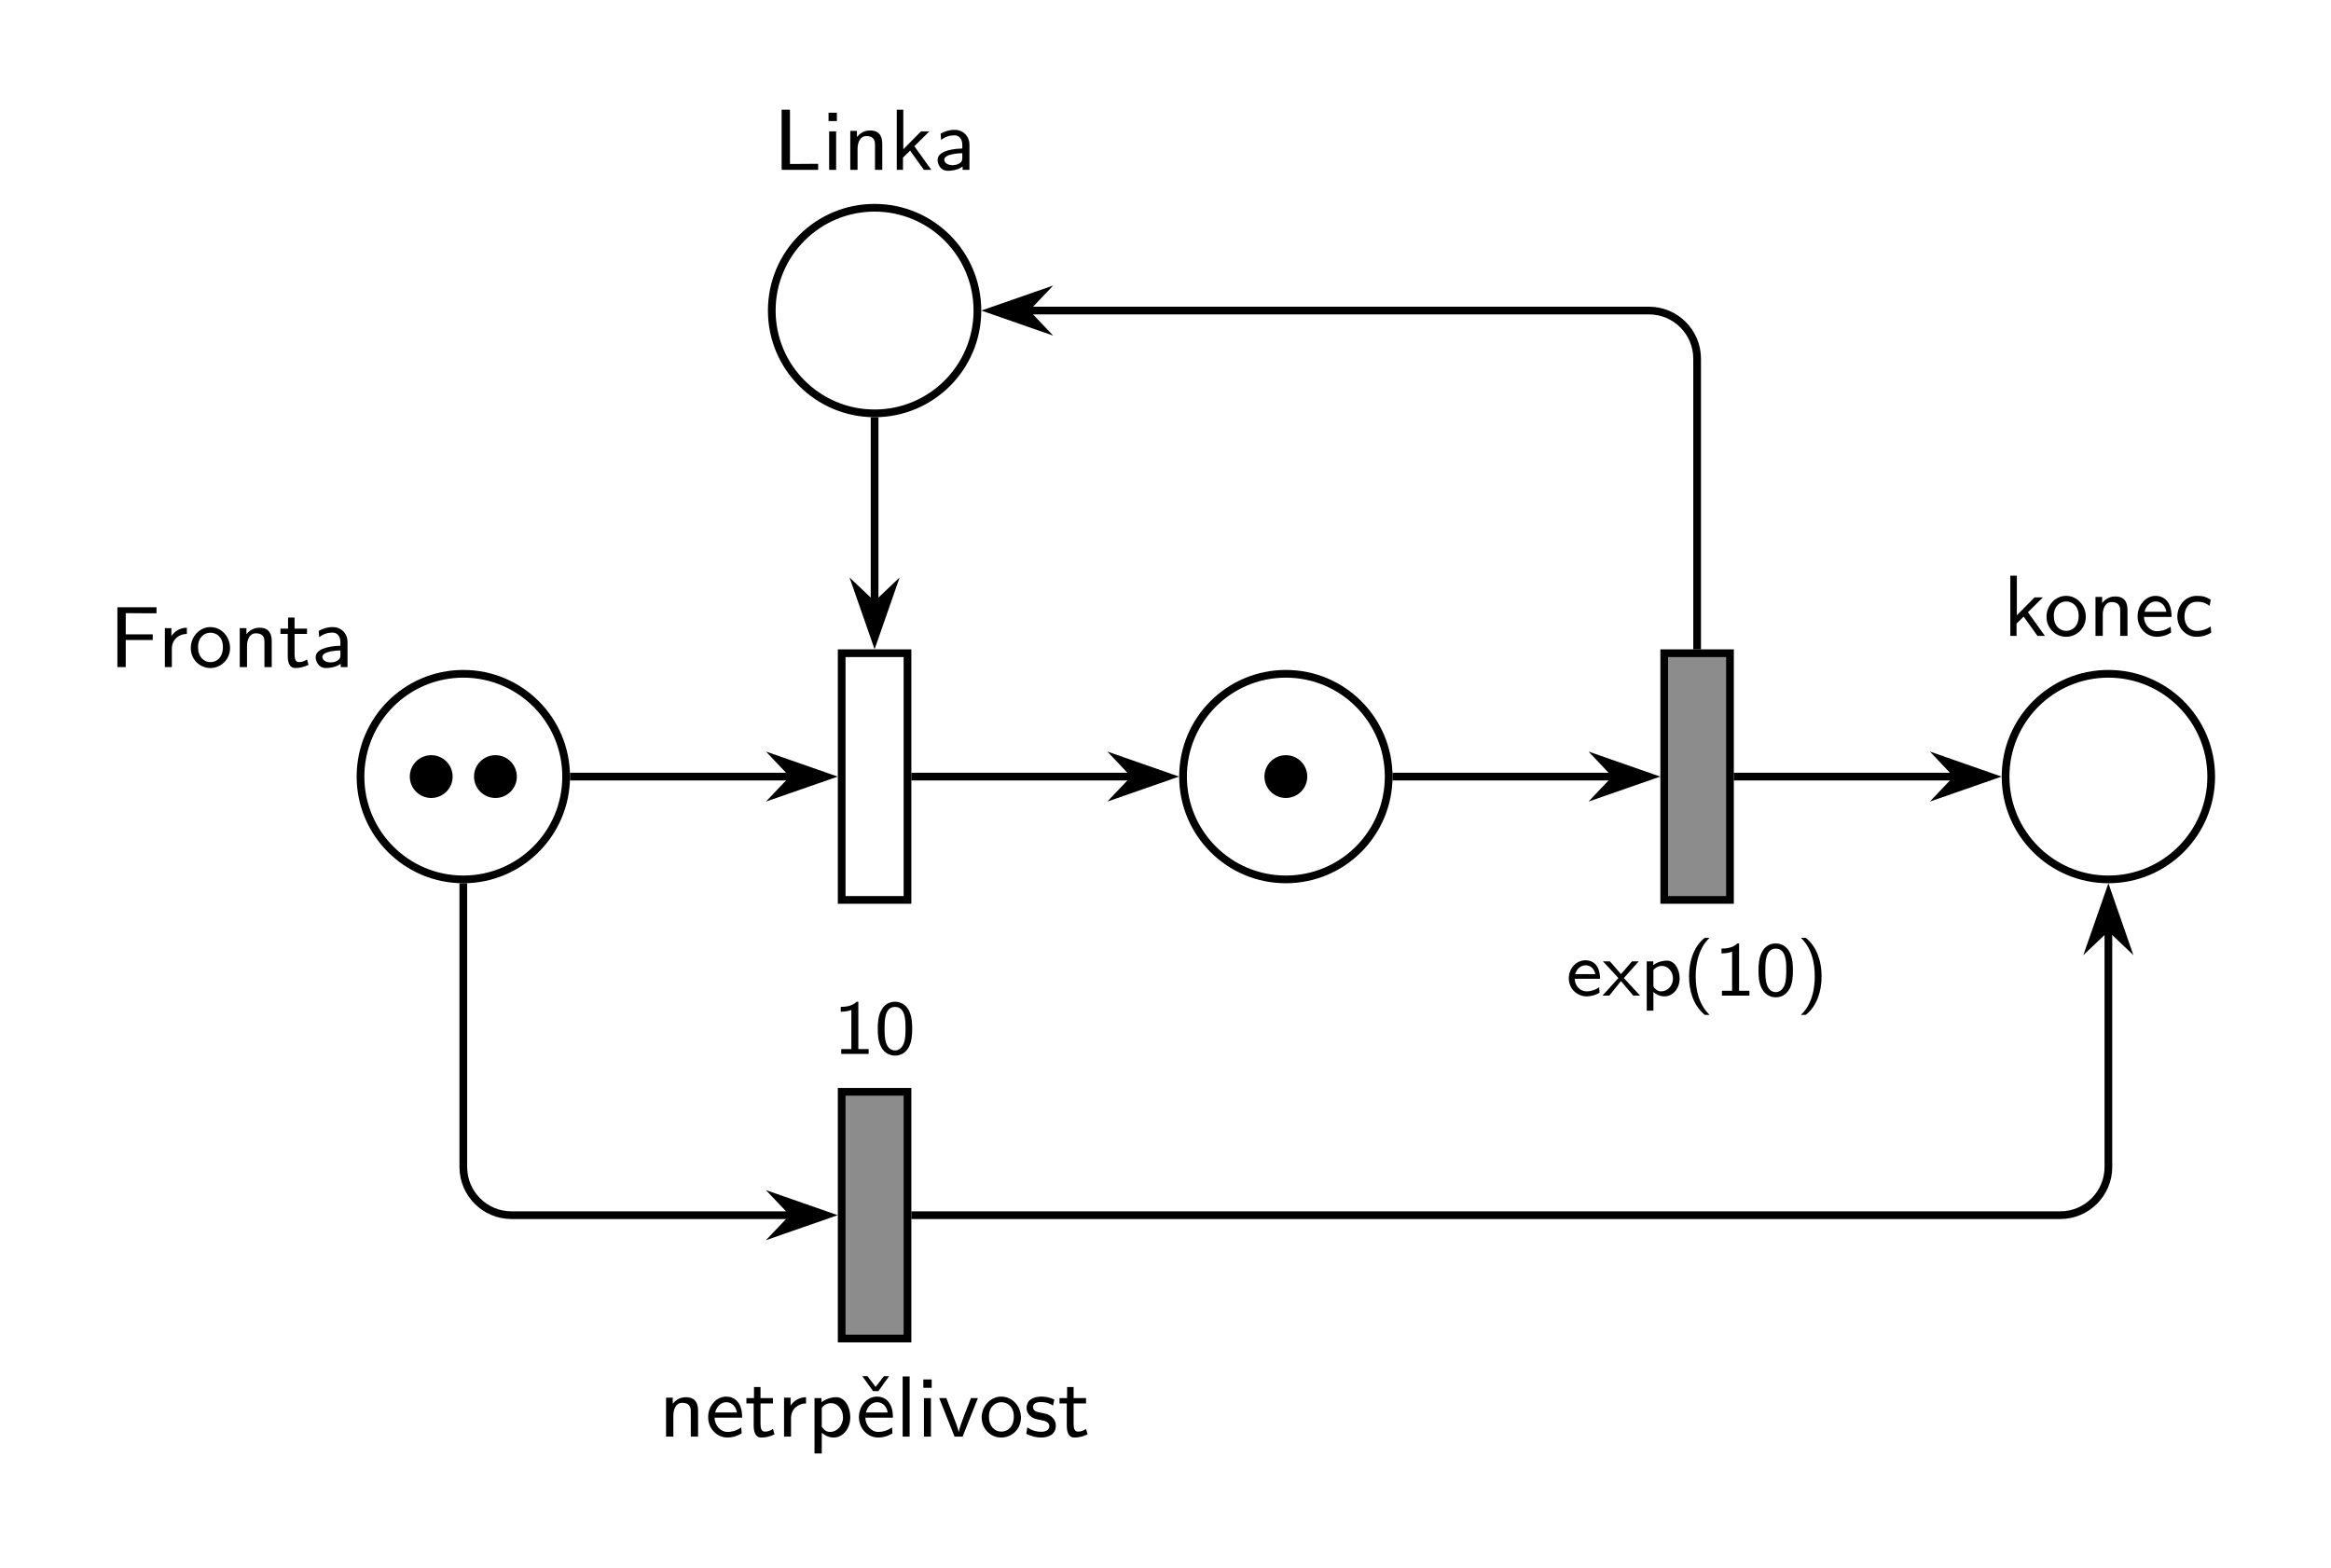
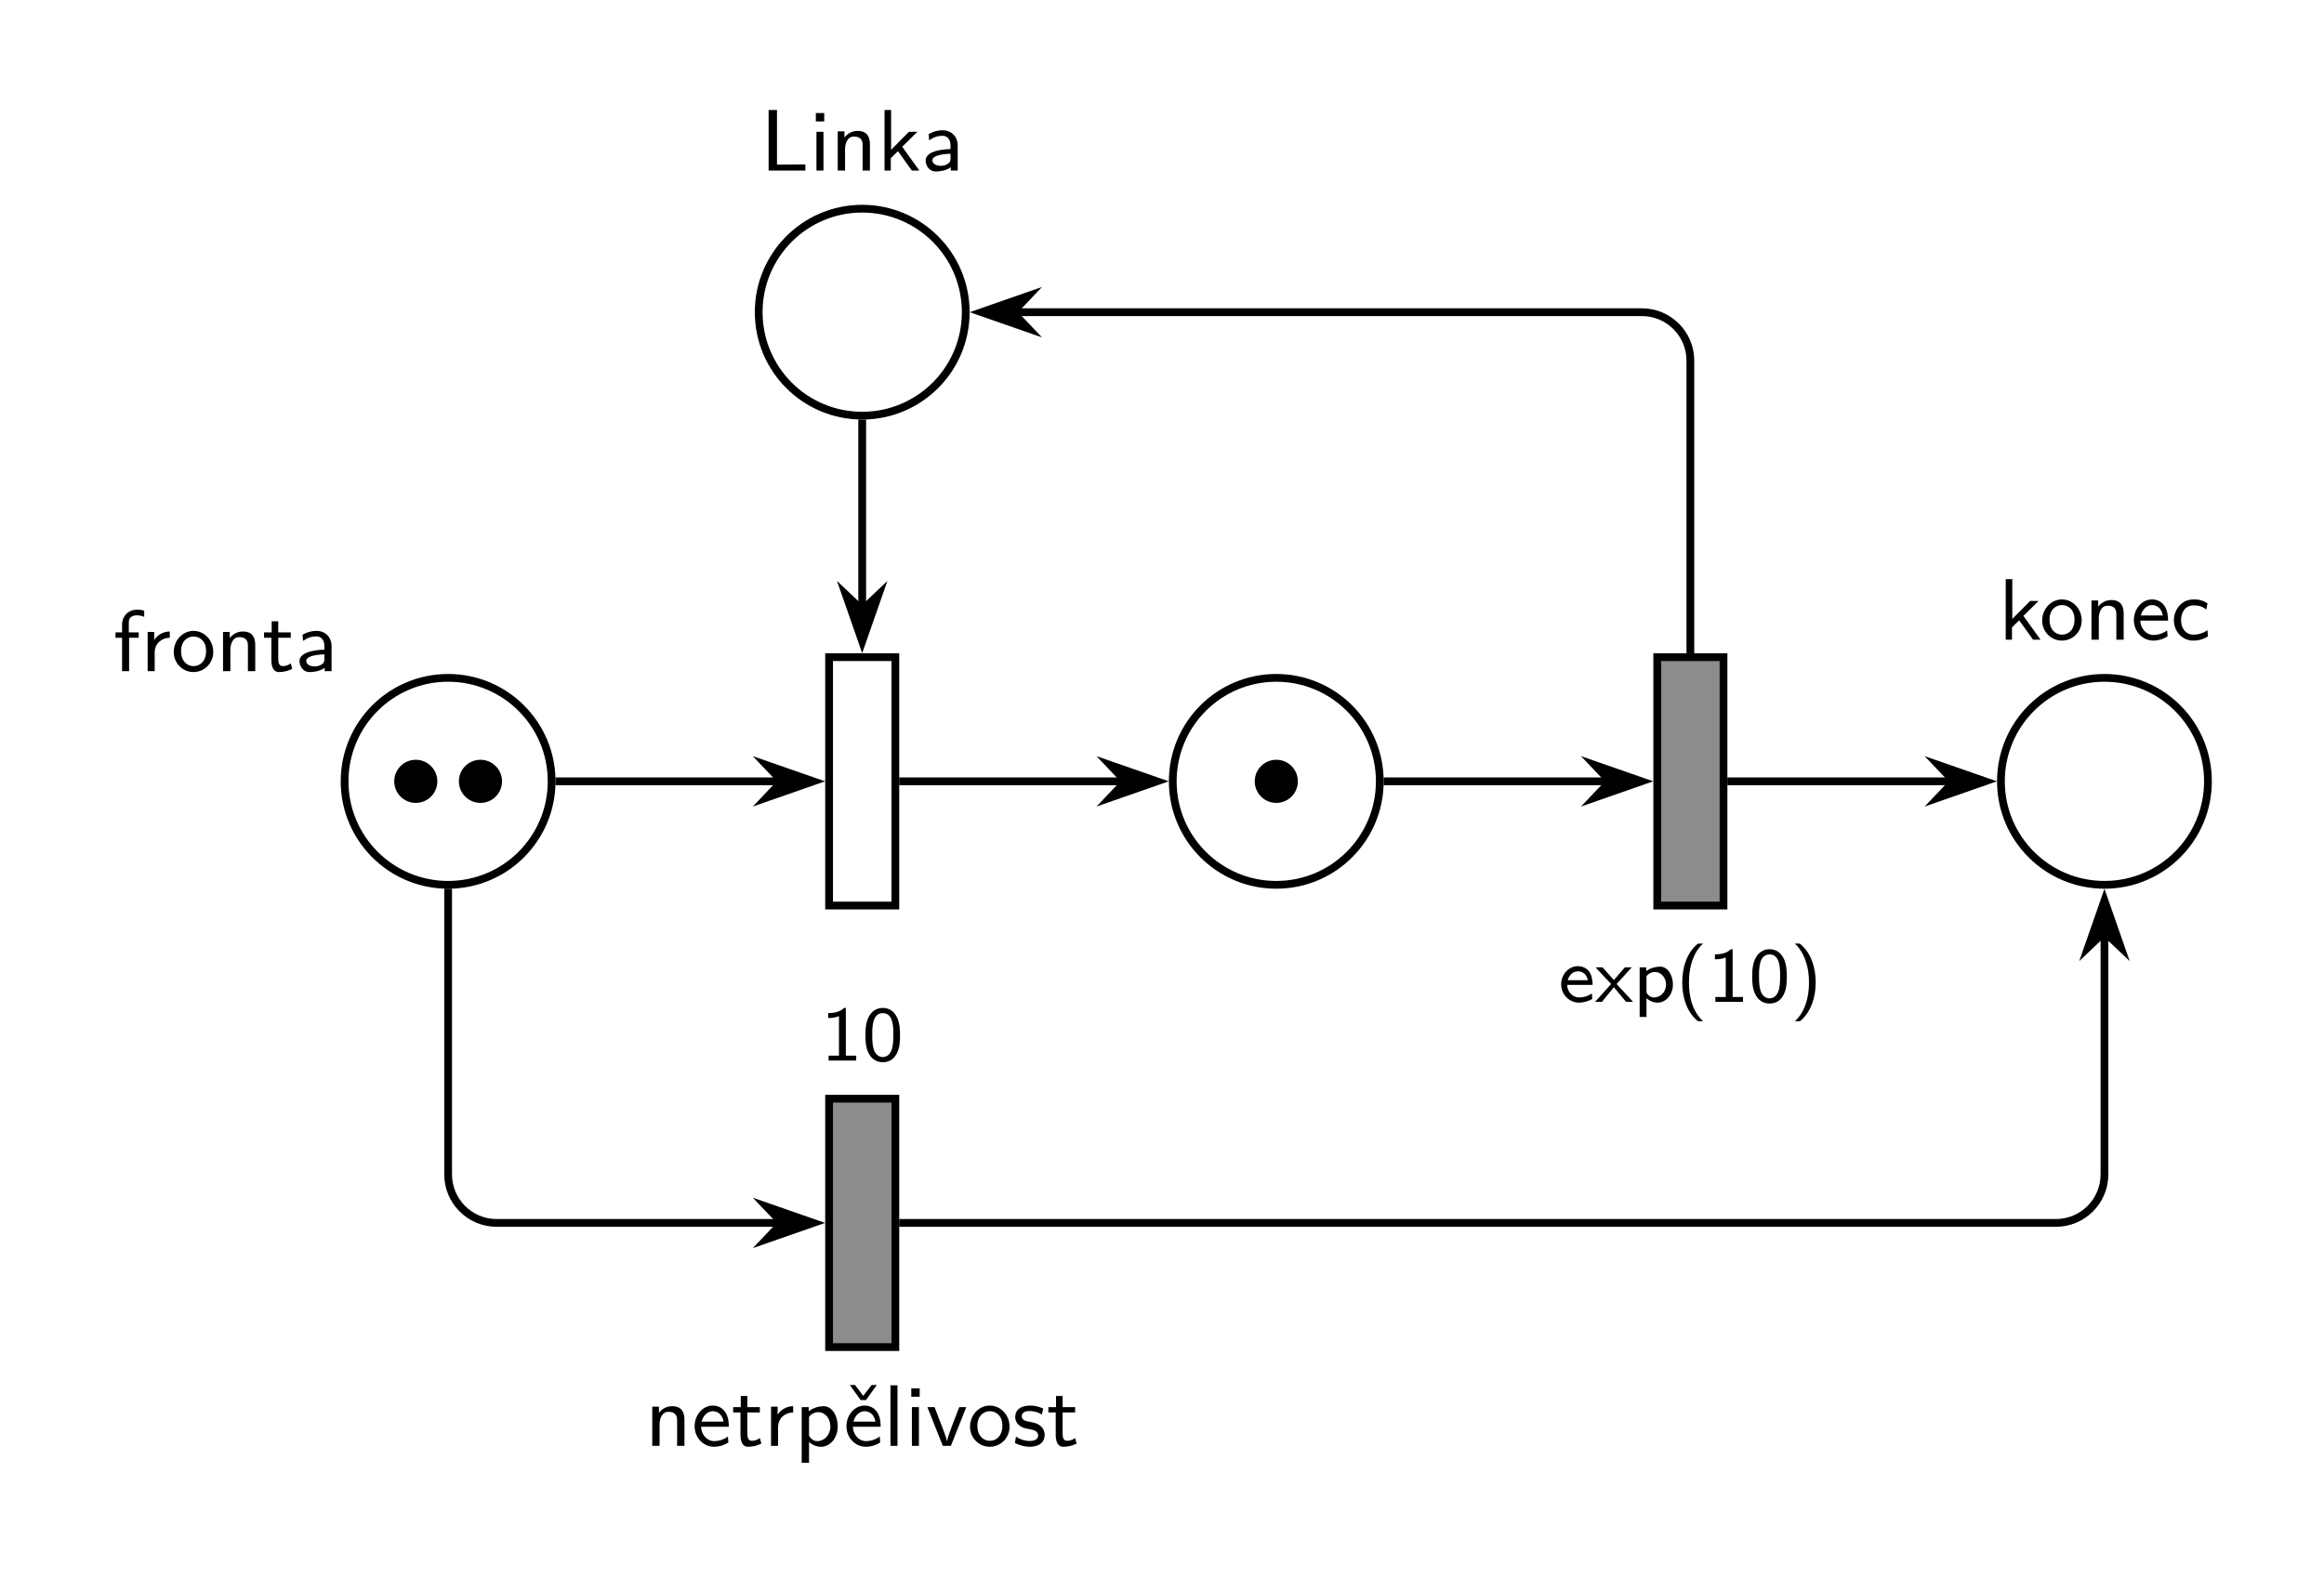
- <svg xmlns="http://www.w3.org/2000/svg" xmlns:xlink="http://www.w3.org/1999/xlink" width="240.175pt" height="161.544pt" viewBox="0 0 240.175 161.544">
+ <svg xmlns="http://www.w3.org/2000/svg" xmlns:xlink="http://www.w3.org/1999/xlink" width="237.968pt" height="161.544pt" viewBox="0 0 237.968 161.544">
  <defs>
    <g>
      <g id="glyph-0-0">
-         <path d="M 4.875 -5.547 L 4.875 -6.172 L 0.844 -6.172 L 0.844 0 L 1.703 0 L 1.703 -2.797 L 4.484 -2.797 L 4.484 -3.375 L 1.703 -3.375 L 1.703 -5.562 L 2.016 -5.562 L 4.125 -5.547 Z M 4.875 -5.547 " />
+         <path d="M 3.188 -5.562 L 3.188 -6.203 C 3.078 -6.234 2.781 -6.297 2.453 -6.297 C 1.578 -6.297 0.922 -5.656 0.922 -4.75 L 0.922 -3.969 L 0.25 -3.969 L 0.25 -3.422 L 0.922 -3.422 L 0.922 0 L 1.641 0 L 1.641 -3.422 L 2.625 -3.422 L 2.625 -3.969 L 1.609 -3.969 L 1.609 -5 C 1.609 -5.656 2.188 -5.719 2.438 -5.719 C 2.516 -5.719 2.812 -5.719 3.188 -5.562 Z M 3.188 -5.562 " />
      </g>
      <g id="glyph-0-1">
        <path d="M 3 -3.422 L 3 -4.062 C 2.359 -4.062 1.766 -3.734 1.406 -3.203 L 1.406 -4.016 L 0.734 -4.016 L 0.734 0 L 1.453 0 L 1.453 -1.906 C 1.453 -2.844 2.188 -3.422 3 -3.422 Z M 3 -3.422 " />
      </g>
      <g id="glyph-0-2">
        <path d="M 4.312 -1.969 C 4.312 -3.141 3.422 -4.125 2.281 -4.125 C 1.188 -4.125 0.266 -3.156 0.266 -1.969 C 0.266 -0.781 1.203 0.094 2.281 0.094 C 3.391 0.094 4.312 -0.797 4.312 -1.969 Z M 3.578 -2.062 C 3.578 -1.016 2.953 -0.516 2.297 -0.516 C 1.609 -0.516 1.016 -1.047 1.016 -2.062 C 1.016 -3.094 1.688 -3.547 2.281 -3.547 C 2.938 -3.547 3.578 -3.078 3.578 -2.062 Z M 3.578 -2.062 " />
      </g>
      <g id="glyph-0-3">
        <path d="M 4.016 0 L 4.016 -2.656 C 4.016 -3.312 3.828 -4.062 2.75 -4.062 C 2.047 -4.062 1.625 -3.656 1.406 -3.391 L 1.406 -4.016 L 0.719 -4.016 L 0.719 0 L 1.469 0 L 1.469 -2.188 C 1.469 -2.766 1.703 -3.484 2.375 -3.484 C 3.266 -3.484 3.266 -2.844 3.266 -2.594 L 3.266 0 Z M 4.016 0 " />
      </g>
      <g id="glyph-0-4">
        <path d="M 3.062 -0.234 L 2.906 -0.797 C 2.672 -0.609 2.359 -0.516 2.078 -0.516 C 1.734 -0.516 1.625 -0.828 1.625 -1.281 L 1.625 -3.422 L 2.906 -3.422 L 2.906 -3.969 L 1.625 -3.969 L 1.625 -5.109 L 0.953 -5.109 L 0.953 -3.969 L 0.172 -3.969 L 0.172 -3.422 L 0.922 -3.422 L 0.922 -1.125 C 0.922 -0.594 1.047 0.094 1.703 0.094 C 2.094 0.094 2.562 0.016 3.062 -0.234 Z M 3.062 -0.234 " />
      </g>
      <g id="glyph-0-5">
        <path d="M 3.766 0 L 3.766 -2.578 C 3.766 -3.469 3.125 -4.125 2.234 -4.125 C 1.656 -4.125 1.219 -3.969 0.797 -3.734 L 0.844 -3.094 C 1.297 -3.422 1.734 -3.562 2.219 -3.562 C 2.719 -3.562 3.031 -3.156 3.031 -2.578 L 3.031 -2.203 C 1.5 -2.156 0.484 -1.766 0.484 -1.031 C 0.484 -0.609 0.766 0.094 1.531 0.094 C 1.719 0.094 2.5 0.078 3.062 -0.344 L 3.062 0 Z M 3.031 -1.25 C 3.031 -1.062 3.031 -0.844 2.703 -0.656 C 2.484 -0.516 2.188 -0.484 2.016 -0.484 C 1.562 -0.484 1.172 -0.703 1.172 -1.047 C 1.172 -1.688 2.906 -1.719 3.031 -1.719 Z M 3.031 -1.25 " />
      </g>
      <g id="glyph-0-6">
        <path d="M 4.609 0 L 4.609 -0.625 L 4.219 -0.625 L 2.047 -0.609 L 1.703 -0.609 L 1.703 -6.203 L 0.844 -6.203 L 0.844 0 Z M 4.609 0 " />
      </g>
      <g id="glyph-0-7">
        <path d="M 1.453 0 L 1.453 -3.969 L 0.734 -3.969 L 0.734 0 Z M 1.531 -5.031 L 1.531 -5.891 L 0.672 -5.891 L 0.672 -5.031 Z M 1.531 -5.031 " />
      </g>
      <g id="glyph-0-8">
        <path d="M 4.328 0 L 2.578 -2.438 L 4.125 -3.969 L 3.266 -3.969 L 1.438 -2.125 L 1.438 -6.203 L 0.766 -6.203 L 0.766 0 L 1.406 0 L 1.406 -1.266 L 2.141 -1.984 L 3.562 0 Z M 4.328 0 " />
      </g>
      <g id="glyph-0-9">
        <path d="M 3.812 -1.953 C 3.812 -2.234 3.812 -2.906 3.453 -3.453 C 3.078 -4.016 2.516 -4.125 2.172 -4.125 C 1.141 -4.125 0.312 -3.156 0.312 -2.016 C 0.312 -0.844 1.188 0.094 2.312 0.094 C 2.734 0.094 3.25 -0.016 3.766 -0.344 L 3.719 -0.953 C 3.156 -0.547 2.625 -0.484 2.312 -0.484 C 1.578 -0.484 1 -1.141 0.969 -1.953 Z M 3.281 -2.484 L 1.031 -2.484 C 1.172 -3.062 1.609 -3.547 2.172 -3.547 C 2.5 -3.547 3.109 -3.391 3.281 -2.484 Z M 3.281 -2.484 " />
      </g>
      <g id="glyph-0-10">
        <path d="M 3.812 -0.328 L 3.766 -0.969 C 3.328 -0.672 2.859 -0.516 2.328 -0.516 C 1.562 -0.516 1.062 -1.141 1.062 -2 C 1.062 -2.688 1.406 -3.516 2.359 -3.516 C 2.922 -3.516 3.203 -3.406 3.656 -3.094 L 3.766 -3.734 C 3.266 -4.016 3 -4.125 2.344 -4.125 C 1.078 -4.125 0.328 -3.047 0.328 -1.984 C 0.328 -0.875 1.156 0.094 2.312 0.094 C 2.938 0.094 3.422 -0.094 3.812 -0.328 Z M 3.812 -0.328 " />
      </g>
      <g id="glyph-0-11">
        <path d="M 4.422 -2 C 4.422 -3.062 3.859 -4.062 2.984 -4.062 C 2.734 -4.062 2.078 -4.016 1.453 -3.547 L 1.453 -3.969 L 0.734 -3.969 L 0.734 1.734 L 1.484 1.734 L 1.484 -0.406 C 1.812 -0.094 2.266 0.094 2.719 0.094 C 3.625 0.094 4.422 -0.781 4.422 -2 Z M 3.672 -1.984 C 3.672 -1.125 3.047 -0.484 2.344 -0.484 C 2.062 -0.484 1.75 -0.594 1.484 -1.031 L 1.484 -2.969 C 1.594 -3.125 1.938 -3.453 2.438 -3.453 C 3.109 -3.453 3.672 -2.828 3.672 -1.984 Z M 3.672 -1.984 " />
      </g>
      <g id="glyph-0-12">
        <path d="M 3.812 -1.953 C 3.812 -2.234 3.812 -2.906 3.453 -3.453 C 3.078 -4.016 2.516 -4.125 2.172 -4.125 C 1.141 -4.125 0.312 -3.156 0.312 -2.016 C 0.312 -0.844 1.188 0.094 2.312 0.094 C 2.734 0.094 3.25 -0.016 3.766 -0.344 L 3.719 -0.953 C 3.156 -0.547 2.625 -0.484 2.312 -0.484 C 1.578 -0.484 1 -1.141 0.969 -1.953 Z M 3.281 -2.484 L 1.031 -2.484 C 1.172 -3.062 1.609 -3.547 2.172 -3.547 C 2.5 -3.547 3.109 -3.391 3.281 -2.484 Z M 3.422 -6.234 L 2.891 -6.234 L 2.031 -5.125 L 1.188 -6.234 L 0.656 -6.234 L 1.766 -4.688 L 2.312 -4.688 Z M 3.422 -6.234 " />
      </g>
      <g id="glyph-0-13">
        <path d="M 1.453 0 L 1.453 -6.203 L 0.734 -6.203 L 0.734 0 Z M 1.453 0 " />
      </g>
      <g id="glyph-0-14">
        <path d="M 4.109 -3.969 L 3.391 -3.969 C 3.016 -2.984 3 -2.969 2.688 -2.156 C 2.516 -1.688 2.188 -0.828 2.141 -0.484 L 2.125 -0.484 C 2.094 -0.641 2.078 -0.812 1.578 -2.094 L 0.859 -3.969 L 0.125 -3.969 L 1.703 0 L 2.531 0 Z M 4.109 -3.969 " />
      </g>
      <g id="glyph-0-15">
        <path d="M 3.312 -1.156 C 3.312 -1.469 3.188 -1.781 2.875 -2.047 C 2.562 -2.312 2.297 -2.359 1.75 -2.469 C 1.422 -2.531 0.969 -2.609 0.969 -3.031 C 0.969 -3.562 1.609 -3.562 1.75 -3.562 C 2.391 -3.562 2.781 -3.359 3.031 -3.203 L 3.156 -3.828 C 2.594 -4.078 2.188 -4.125 1.828 -4.125 C 1.625 -4.125 0.297 -4.125 0.297 -2.938 C 0.297 -2.516 0.562 -2.25 0.656 -2.141 C 1 -1.844 1.234 -1.812 1.844 -1.688 C 2.125 -1.641 2.641 -1.531 2.641 -1.078 C 2.641 -0.5 1.906 -0.5 1.797 -0.5 C 1.266 -0.5 0.766 -0.672 0.375 -0.953 L 0.266 -0.297 C 0.797 -0.016 1.344 0.094 1.797 0.094 C 2.375 0.094 3.312 -0.094 3.312 -1.156 Z M 3.312 -1.156 " />
      </g>
      <g id="glyph-1-0">
-         <path d="M 3.5 -1.734 C 3.5 -2.109 3.453 -2.641 3.141 -3.094 C 2.859 -3.5 2.375 -3.641 2 -3.641 C 1.031 -3.641 0.281 -2.797 0.281 -1.781 C 0.281 -0.766 1.078 0.078 2.125 0.078 C 2.578 0.078 3.062 -0.062 3.453 -0.297 L 3.406 -0.859 C 2.969 -0.547 2.469 -0.438 2.125 -0.438 C 1.438 -0.438 0.906 -1.016 0.891 -1.734 Z M 3.016 -2.219 L 0.938 -2.219 C 1.125 -2.844 1.594 -3.125 2 -3.125 C 2.344 -3.125 2.859 -2.953 3.016 -2.219 Z M 3.016 -2.219 " />
+         <path d="M 3.5 -1.734 C 3.5 -2.109 3.453 -2.641 3.156 -3.094 C 2.859 -3.5 2.391 -3.656 2 -3.656 C 1.031 -3.656 0.281 -2.797 0.281 -1.797 C 0.281 -0.766 1.078 0.078 2.125 0.078 C 2.578 0.078 3.062 -0.062 3.469 -0.297 L 3.422 -0.859 C 2.969 -0.547 2.469 -0.453 2.125 -0.453 C 1.438 -0.453 0.922 -1.016 0.891 -1.734 Z M 3.016 -2.219 L 0.953 -2.219 C 1.125 -2.859 1.594 -3.125 2 -3.125 C 2.344 -3.125 2.859 -2.953 3.016 -2.219 Z M 3.016 -2.219 " />
      </g>
      <g id="glyph-1-1">
-         <path d="M 3.875 0 L 2.203 -1.812 L 3.734 -3.531 L 3.047 -3.531 L 1.906 -2.219 L 0.766 -3.531 L 0.047 -3.531 L 1.641 -1.812 L 0 0 L 0.703 0 L 1.906 -1.5 L 3.172 0 Z M 3.875 0 " />
+         <path d="M 3.891 0 L 2.203 -1.828 L 3.75 -3.531 L 3.047 -3.531 L 1.922 -2.234 L 0.766 -3.531 L 0.047 -3.531 L 1.641 -1.828 L 0 0 L 0.703 0 L 1.922 -1.5 L 3.172 0 Z M 3.891 0 " />
      </g>
      <g id="glyph-1-2">
-         <path d="M 4.062 -1.766 C 4.062 -2.719 3.547 -3.609 2.75 -3.609 C 2.391 -3.609 1.797 -3.5 1.344 -3.141 L 1.344 -3.531 L 0.672 -3.531 L 0.672 1.547 L 1.359 1.547 L 1.359 -0.375 C 1.781 0.016 2.234 0.078 2.516 0.078 C 3.344 0.078 4.062 -0.719 4.062 -1.766 Z M 3.375 -1.766 C 3.375 -0.984 2.781 -0.438 2.156 -0.438 C 2.047 -0.438 1.844 -0.453 1.641 -0.625 C 1.391 -0.812 1.359 -0.922 1.359 -1.078 L 1.359 -2.641 C 1.547 -2.859 1.859 -3.062 2.234 -3.062 C 2.875 -3.062 3.375 -2.469 3.375 -1.766 Z M 3.375 -1.766 " />
+         <path d="M 4.078 -1.781 C 4.078 -2.734 3.547 -3.609 2.766 -3.609 C 2.406 -3.609 1.812 -3.5 1.344 -3.156 L 1.344 -3.531 L 0.672 -3.531 L 0.672 1.547 L 1.375 1.547 L 1.375 -0.375 C 1.797 0.016 2.25 0.078 2.516 0.078 C 3.359 0.078 4.078 -0.719 4.078 -1.781 Z M 3.375 -1.781 C 3.375 -0.984 2.781 -0.453 2.156 -0.453 C 2.047 -0.453 1.844 -0.469 1.641 -0.625 C 1.406 -0.812 1.375 -0.938 1.375 -1.078 L 1.375 -2.641 C 1.547 -2.859 1.859 -3.062 2.25 -3.062 C 2.875 -3.062 3.375 -2.469 3.375 -1.781 Z M 3.375 -1.781 " />
      </g>
      <g id="glyph-1-3">
-         <path d="M 2.797 1.984 C 2.781 1.969 2.016 1.312 1.641 0.078 C 1.453 -0.547 1.359 -1.203 1.359 -1.984 C 1.359 -4.734 2.641 -5.812 2.797 -5.953 L 2.422 -5.953 C 2.281 -5.953 2.266 -5.953 2.172 -5.859 C 1.172 -5 0.672 -3.578 0.672 -1.984 C 0.672 -0.484 1.125 0.953 2.172 1.875 C 2.266 1.984 2.281 1.984 2.422 1.984 Z M 2.797 1.984 " />
+         <path d="M 2.812 1.984 C 2.781 1.969 2.016 1.312 1.641 0.078 C 1.453 -0.547 1.359 -1.203 1.359 -1.984 C 1.359 -4.734 2.641 -5.828 2.812 -5.969 L 2.422 -5.969 C 2.297 -5.969 2.281 -5.969 2.172 -5.875 C 1.172 -5 0.672 -3.594 0.672 -1.984 C 0.672 -0.484 1.125 0.969 2.172 1.891 C 2.281 1.984 2.297 1.984 2.422 1.984 Z M 2.812 1.984 " />
      </g>
      <g id="glyph-1-4">
-         <path d="M 3.609 0 L 3.609 -0.5 L 2.547 -0.5 L 2.547 -5.375 L 2.375 -5.375 C 1.859 -4.891 1.203 -4.859 0.734 -4.844 L 0.734 -4.344 C 1.047 -4.359 1.438 -4.375 1.828 -4.531 L 1.828 -0.5 L 0.781 -0.5 L 0.781 0 Z M 3.609 0 " />
+         <path d="M 3.609 0 L 3.609 -0.5 L 2.547 -0.5 L 2.547 -5.391 L 2.375 -5.391 C 1.859 -4.906 1.203 -4.875 0.734 -4.859 L 0.734 -4.359 C 1.047 -4.359 1.438 -4.375 1.844 -4.547 L 1.844 -0.5 L 0.781 -0.5 L 0.781 0 Z M 3.609 0 " />
      </g>
      <g id="glyph-1-5">
-         <path d="M 3.875 -2.578 C 3.875 -2.953 3.875 -3.891 3.5 -4.547 C 3.094 -5.25 2.484 -5.375 2.109 -5.375 C 1.75 -5.375 1.125 -5.266 0.734 -4.578 C 0.344 -3.938 0.328 -3.078 0.328 -2.578 C 0.328 -2 0.359 -1.266 0.703 -0.672 C 1.047 -0.031 1.641 0.172 2.109 0.172 C 2.891 0.172 3.328 -0.297 3.578 -0.797 C 3.844 -1.359 3.875 -2.094 3.875 -2.578 Z M 3.188 -2.688 C 3.188 -2.156 3.188 -1.562 3 -1.062 C 2.766 -0.484 2.359 -0.359 2.109 -0.359 C 1.766 -0.359 1.391 -0.547 1.188 -1.125 C 1.031 -1.609 1.031 -2.109 1.031 -2.688 C 1.031 -3.406 1.031 -4.844 2.109 -4.844 C 3.188 -4.844 3.188 -3.406 3.188 -2.688 Z M 3.188 -2.688 " />
+         <path d="M 3.875 -2.578 C 3.875 -2.969 3.875 -3.891 3.5 -4.547 C 3.109 -5.266 2.484 -5.391 2.109 -5.391 C 1.75 -5.391 1.125 -5.266 0.734 -4.594 C 0.344 -3.953 0.328 -3.078 0.328 -2.578 C 0.328 -2 0.359 -1.266 0.703 -0.672 C 1.047 -0.031 1.641 0.172 2.109 0.172 C 2.906 0.172 3.344 -0.297 3.578 -0.797 C 3.859 -1.359 3.875 -2.094 3.875 -2.578 Z M 3.188 -2.688 C 3.188 -2.156 3.188 -1.562 3 -1.062 C 2.781 -0.484 2.375 -0.359 2.109 -0.359 C 1.781 -0.359 1.391 -0.547 1.188 -1.125 C 1.031 -1.609 1.031 -2.109 1.031 -2.688 C 1.031 -3.422 1.031 -4.859 2.109 -4.859 C 3.188 -4.859 3.188 -3.422 3.188 -2.688 Z M 3.188 -2.688 " />
      </g>
      <g id="glyph-1-6">
-         <path d="M 2.609 -1.984 C 2.609 -3.484 2.156 -4.922 1.109 -5.844 C 1 -5.953 0.984 -5.953 0.844 -5.953 L 0.469 -5.953 C 0.484 -5.938 1.266 -5.281 1.625 -4.047 C 1.812 -3.422 1.906 -2.766 1.906 -1.984 C 1.906 0.766 0.625 1.844 0.469 1.984 L 0.844 1.984 C 0.984 1.984 1 1.984 1.094 1.891 C 2.094 1.031 2.609 -0.391 2.609 -1.984 Z M 2.609 -1.984 " />
+         <path d="M 2.609 -1.984 C 2.609 -3.484 2.156 -4.938 1.109 -5.859 C 1 -5.969 0.984 -5.969 0.844 -5.969 L 0.469 -5.969 C 0.5 -5.953 1.266 -5.281 1.625 -4.047 C 1.828 -3.422 1.922 -2.781 1.922 -1.984 C 1.922 0.766 0.625 1.859 0.469 1.984 L 0.844 1.984 C 0.984 1.984 1 1.984 1.094 1.906 C 2.094 1.031 2.609 -0.391 2.609 -1.984 Z M 2.609 -1.984 " />
      </g>
    </g>
    <clipPath id="clip-0">
-       <path clip-rule="nonzero" d="M 0 0.051 L 239.352 0.051 L 239.352 161.039 L 0 161.039 Z M 0 0.051 " />
+       <path clip-rule="nonzero" d="M 0.32 0 L 237.617 0 L 237.617 161.09 L 0.32 161.09 Z M 0.32 0 " />
    </clipPath>
    <clipPath id="clip-1">
-       <path clip-rule="nonzero" d="M 195 58 L 239.352 58 L 239.352 102 L 195 102 Z M 195 58 " />
+       <path clip-rule="nonzero" d="M 193 58 L 237.617 58 L 237.617 102 L 193 102 Z M 193 58 " />
    </clipPath>
  </defs>
  <g clip-path="url(#clip-0)">
-     <path fill-rule="nonzero" fill="rgb(100%, 100%, 100%)" fill-opacity="1" d="M 0 161.043 L 0 0.051 L 239.355 0.051 L 239.355 161.043 Z M 0 161.043 " />
+     <path fill-rule="nonzero" fill="rgb(100%, 100%, 100%)" fill-opacity="1" d="M 0.316 161.09 L 0.316 0 L 237.621 0 L 237.621 161.09 Z M 0.316 161.09 " />
  </g>
-   <path fill="none" stroke-width="0.797" stroke-linecap="butt" stroke-linejoin="miter" stroke="rgb(0%, 0%, 0%)" stroke-opacity="1" stroke-miterlimit="10" d="M 10.63 -0.002 C 10.63 5.87 5.872 10.628 0 10.628 C -5.871 10.628 -10.63 5.87 -10.63 -0.002 C -10.63 -5.869 -5.871 -10.632 0 -10.632 C 5.872 -10.632 10.63 -5.869 10.63 -0.002 Z M 10.63 -0.002 " transform="matrix(0.996577, 0, 0, -0.996577, 47.73802, 80.02955)" />
-   <path fill-rule="nonzero" fill="rgb(0%, 0%, 0%)" fill-opacity="1" d="M 46.637 80.031 C 46.637 78.812 45.648 77.824 44.43 77.824 C 43.211 77.824 42.223 78.812 42.223 80.031 C 42.223 81.25 43.211 82.234 44.43 82.234 C 45.648 82.234 46.637 81.25 46.637 80.031 Z M 46.637 80.031 " />
-   <path fill-rule="nonzero" fill="rgb(0%, 0%, 0%)" fill-opacity="1" d="M 53.254 80.031 C 53.254 78.812 52.266 77.824 51.047 77.824 C 49.828 77.824 48.84 78.812 48.84 80.031 C 48.84 81.25 49.828 82.234 51.047 82.234 C 52.266 82.234 53.254 81.25 53.254 80.031 Z M 53.254 80.031 " />
+   <path fill="none" stroke-width="0.797" stroke-linecap="butt" stroke-linejoin="miter" stroke="rgb(0%, 0%, 0%)" stroke-opacity="1" stroke-miterlimit="10" d="M 10.629 0.002 C 10.629 5.87 5.869 10.629 0.001 10.629 C -5.871 10.629 -10.63 5.87 -10.63 0.002 C -10.63 -5.87 -5.871 -10.63 0.001 -10.63 C 5.869 -10.63 10.629 -5.87 10.629 0.002 Z M 10.629 0.002 " transform="matrix(0.997185, 0, 0, -0.997185, 45.88534, 80.0291)" />
+   <path fill-rule="nonzero" fill="rgb(0%, 0%, 0%)" fill-opacity="1" d="M 44.781 80.027 C 44.781 78.809 43.793 77.82 42.574 77.82 C 41.355 77.82 40.367 78.809 40.367 80.027 C 40.367 81.25 41.355 82.238 42.574 82.238 C 43.793 82.238 44.781 81.25 44.781 80.027 Z M 44.781 80.027 " />
+   <path fill-rule="nonzero" fill="rgb(0%, 0%, 0%)" fill-opacity="1" d="M 51.406 80.027 C 51.406 78.809 50.418 77.82 49.195 77.82 C 47.977 77.82 46.988 78.809 46.988 80.027 C 46.988 81.25 47.977 82.238 49.195 82.238 C 50.418 82.238 51.406 81.25 51.406 80.027 Z M 51.406 80.027 " />
  <g fill="rgb(0%, 0%, 0%)" fill-opacity="1">
-     <use xlink:href="#glyph-0-0" x="11.252" y="68.75" />
+     <use xlink:href="#glyph-0-0" x="11.578" y="68.743" />
+     <use xlink:href="#glyph-0-1" x="14.386" y="68.743" />
+     <use xlink:href="#glyph-0-2" x="17.525" y="68.743" />
+     <use xlink:href="#glyph-0-3" x="22.12" y="68.743" />
+     <use xlink:href="#glyph-0-4" x="26.866" y="68.743" />
+     <use xlink:href="#glyph-0-5" x="30.184" y="68.743" />
+   </g>
+   <path fill="none" stroke-width="0.797" stroke-linecap="butt" stroke-linejoin="miter" stroke="rgb(0%, 0%, 0%)" stroke-opacity="1" stroke-miterlimit="10" d="M 53.151 48.188 C 53.151 54.06 48.391 58.82 42.52 58.82 C 36.648 58.82 31.892 54.06 31.892 48.188 C 31.892 42.32 36.648 37.561 42.52 37.561 C 48.391 37.561 53.151 42.32 53.151 48.188 Z M 53.151 48.188 " transform="matrix(0.997185, 0, 0, -0.997185, 45.88534, 80.0291)" />
+   <g fill="rgb(0%, 0%, 0%)" fill-opacity="1">
+     <use xlink:href="#glyph-0-6" x="77.858" y="17.469" />
+     <use xlink:href="#glyph-0-7" x="82.867" y="17.469" />
+     <use xlink:href="#glyph-0-3" x="85.061" y="17.469" />
+     <use xlink:href="#glyph-0-8" x="89.807" y="17.469" />
+     <use xlink:href="#glyph-0-5" x="94.298" y="17.469" />
+   </g>
+   <path fill="none" stroke-width="0.797" stroke-linecap="butt" stroke-linejoin="miter" stroke="rgb(0%, 0%, 0%)" stroke-opacity="1" stroke-miterlimit="10" d="M 95.669 0.002 C 95.669 5.87 90.91 10.629 85.042 10.629 C 79.17 10.629 74.41 5.87 74.41 0.002 C 74.41 -5.87 79.17 -10.63 85.042 -10.63 C 90.91 -10.63 95.669 -5.87 95.669 0.002 Z M 95.669 0.002 " transform="matrix(0.997185, 0, 0, -0.997185, 45.88534, 80.0291)" />
+   <path fill-rule="nonzero" fill="rgb(0%, 0%, 0%)" fill-opacity="1" d="M 132.895 80.027 C 132.895 78.809 131.906 77.82 130.688 77.82 C 129.469 77.82 128.48 78.809 128.48 80.027 C 128.48 81.25 129.469 82.238 130.688 82.238 C 131.906 82.238 132.895 81.25 132.895 80.027 Z M 132.895 80.027 " />
+   <g clip-path="url(#clip-1)">
+     <path fill="none" stroke-width="0.797" stroke-linecap="butt" stroke-linejoin="miter" stroke="rgb(0%, 0%, 0%)" stroke-opacity="1" stroke-miterlimit="10" d="M 180.709 0.002 C 180.709 5.87 175.954 10.629 170.082 10.629 C 164.21 10.629 159.45 5.87 159.45 0.002 C 159.45 -5.87 164.21 -10.63 170.082 -10.63 C 175.954 -10.63 180.709 -5.87 180.709 0.002 Z M 180.709 0.002 " transform="matrix(0.997185, 0, 0, -0.997185, 45.88534, 80.0291)" />
  </g>
  <g fill="rgb(0%, 0%, 0%)" fill-opacity="1">
-     <use xlink:href="#glyph-0-1" x="16.254" y="68.75" />
-     <use xlink:href="#glyph-0-2" x="19.391" y="68.75" />
-     <use xlink:href="#glyph-0-3" x="23.983" y="68.75" />
-     <use xlink:href="#glyph-0-4" x="28.726" y="68.75" />
-     <use xlink:href="#glyph-0-5" x="32.042" y="68.75" />
-   </g>
-   <path fill="none" stroke-width="0.797" stroke-linecap="butt" stroke-linejoin="miter" stroke="rgb(0%, 0%, 0%)" stroke-opacity="1" stroke-miterlimit="10" d="M 53.151 48.191 C 53.151 54.062 48.392 58.821 42.521 58.821 C 36.649 58.821 31.891 54.062 31.891 48.191 C 31.891 42.319 36.649 37.56 42.521 37.56 C 48.392 37.56 53.151 42.319 53.151 48.191 Z M 53.151 48.191 " transform="matrix(0.996577, 0, 0, -0.996577, 47.73802, 80.02955)" />
-   <g fill="rgb(0%, 0%, 0%)" fill-opacity="1">
-     <use xlink:href="#glyph-0-6" x="79.691" y="17.507" />
-     <use xlink:href="#glyph-0-7" x="84.697" y="17.507" />
-     <use xlink:href="#glyph-0-3" x="86.89" y="17.507" />
-     <use xlink:href="#glyph-0-8" x="91.633" y="17.507" />
-     <use xlink:href="#glyph-0-5" x="96.121" y="17.507" />
-   </g>
-   <path fill="none" stroke-width="0.797" stroke-linecap="butt" stroke-linejoin="miter" stroke="rgb(0%, 0%, 0%)" stroke-opacity="1" stroke-miterlimit="10" d="M 95.672 -0.002 C 95.672 5.87 90.913 10.628 85.041 10.628 C 79.17 10.628 74.411 5.87 74.411 -0.002 C 74.411 -5.869 79.17 -10.632 85.041 -10.632 C 90.913 -10.632 95.672 -5.869 95.672 -0.002 Z M 95.672 -0.002 " transform="matrix(0.996577, 0, 0, -0.996577, 47.73802, 80.02955)" />
-   <path fill-rule="nonzero" fill="rgb(0%, 0%, 0%)" fill-opacity="1" d="M 134.695 80.031 C 134.695 78.812 133.707 77.824 132.488 77.824 C 131.27 77.824 130.281 78.812 130.281 80.031 C 130.281 81.25 131.27 82.234 132.488 82.234 C 133.707 82.234 134.695 81.25 134.695 80.031 Z M 134.695 80.031 " />
-   <g clip-path="url(#clip-1)">
-     <path fill="none" stroke-width="0.797" stroke-linecap="butt" stroke-linejoin="miter" stroke="rgb(0%, 0%, 0%)" stroke-opacity="1" stroke-miterlimit="10" d="M 180.713 -0.002 C 180.713 5.87 175.95 10.628 170.082 10.628 C 164.211 10.628 159.452 5.87 159.452 -0.002 C 159.452 -5.869 164.211 -10.632 170.082 -10.632 C 175.95 -10.632 180.713 -5.869 180.713 -0.002 Z M 180.713 -0.002 " transform="matrix(0.996577, 0, 0, -0.996577, 47.73802, 80.02955)" />
+     <use xlink:href="#glyph-0-8" x="204.613" y="65.521" />
  </g>
  <g fill="rgb(0%, 0%, 0%)" fill-opacity="1">
-     <use xlink:href="#glyph-0-8" x="206.369" y="65.53" />
+     <use xlink:href="#glyph-0-2" x="208.845" y="65.521" />
+     <use xlink:href="#glyph-0-3" x="213.44" y="65.521" />
+     <use xlink:href="#glyph-0-9" x="218.186" y="65.521" />
+     <use xlink:href="#glyph-0-10" x="222.27" y="65.521" />
+   </g>
+   <path fill-rule="nonzero" fill="rgb(100%, 100%, 100%)" fill-opacity="1" stroke-width="0.797" stroke-linecap="butt" stroke-linejoin="miter" stroke="rgb(0%, 0%, 0%)" stroke-opacity="1" stroke-miterlimit="10" d="M 39.119 -12.757 L 45.924 -12.757 L 45.924 12.756 L 39.119 12.756 Z M 39.119 -12.757 " transform="matrix(0.997185, 0, 0, -0.997185, 45.88534, 80.0291)" />
+   <path fill-rule="nonzero" fill="rgb(54.999%, 54.999%, 54.999%)" fill-opacity="1" stroke-width="0.797" stroke-linecap="butt" stroke-linejoin="miter" stroke="rgb(0%, 0%, 0%)" stroke-opacity="1" stroke-miterlimit="10" d="M 124.159 -12.757 L 130.964 -12.757 L 130.964 12.756 L 124.159 12.756 Z M 124.159 -12.757 " transform="matrix(0.997185, 0, 0, -0.997185, 45.88534, 80.0291)" />
+   <g fill="rgb(0%, 0%, 0%)" fill-opacity="1">
+     <use xlink:href="#glyph-1-0" x="159.577" y="102.616" />
+     <use xlink:href="#glyph-1-1" x="163.33" y="102.616" />
+     <use xlink:href="#glyph-1-2" x="167.221" y="102.616" />
+     <use xlink:href="#glyph-1-3" x="171.582" y="102.616" />
+     <use xlink:href="#glyph-1-4" x="174.866" y="102.616" />
+     <use xlink:href="#glyph-1-5" x="179.088" y="102.616" />
+     <use xlink:href="#glyph-1-6" x="183.311" y="102.616" />
+   </g>
+   <path fill-rule="nonzero" fill="rgb(54.999%, 54.999%, 54.999%)" fill-opacity="1" stroke-width="0.797" stroke-linecap="butt" stroke-linejoin="miter" stroke="rgb(0%, 0%, 0%)" stroke-opacity="1" stroke-miterlimit="10" d="M 39.119 -58.111 L 45.924 -58.111 L 45.924 -32.598 L 39.119 -32.598 Z M 39.119 -58.111 " transform="matrix(0.997185, 0, 0, -0.997185, 45.88534, 80.0291)" />
+   <g fill="rgb(0%, 0%, 0%)" fill-opacity="1">
+     <use xlink:href="#glyph-0-3" x="66.069" y="148.092" />
+     <use xlink:href="#glyph-0-9" x="70.815" y="148.092" />
+     <use xlink:href="#glyph-0-4" x="74.9" y="148.092" />
+     <use xlink:href="#glyph-0-1" x="78.218" y="148.092" />
+     <use xlink:href="#glyph-0-11" x="81.357" y="148.092" />
  </g>
  <g fill="rgb(0%, 0%, 0%)" fill-opacity="1">
-     <use xlink:href="#glyph-0-2" x="210.598" y="65.53" />
-     <use xlink:href="#glyph-0-3" x="215.19" y="65.53" />
-     <use xlink:href="#glyph-0-9" x="219.934" y="65.53" />
-     <use xlink:href="#glyph-0-10" x="224.015" y="65.53" />
-   </g>
-   <path fill-rule="nonzero" fill="rgb(100%, 100%, 100%)" fill-opacity="1" stroke-width="0.797" stroke-linecap="butt" stroke-linejoin="miter" stroke="rgb(0%, 0%, 0%)" stroke-opacity="1" stroke-miterlimit="10" d="M 39.119 -12.756 L 45.923 -12.756 L 45.923 12.757 L 39.119 12.757 Z M 39.119 -12.756 " transform="matrix(0.996577, 0, 0, -0.996577, 47.73802, 80.02955)" />
-   <path fill-rule="nonzero" fill="rgb(54.999%, 54.999%, 54.999%)" fill-opacity="1" stroke-width="0.797" stroke-linecap="butt" stroke-linejoin="miter" stroke="rgb(0%, 0%, 0%)" stroke-opacity="1" stroke-miterlimit="10" d="M 124.16 -12.756 L 130.96 -12.756 L 130.96 12.757 L 124.16 12.757 Z M 124.16 -12.756 " transform="matrix(0.996577, 0, 0, -0.996577, 47.73802, 80.02955)" />
-   <g fill="rgb(0%, 0%, 0%)" fill-opacity="1">
-     <use xlink:href="#glyph-1-0" x="161.361" y="102.603" />
-     <use xlink:href="#glyph-1-1" x="165.111" y="102.603" />
-     <use xlink:href="#glyph-1-2" x="169" y="102.603" />
-     <use xlink:href="#glyph-1-3" x="173.358" y="102.603" />
-     <use xlink:href="#glyph-1-4" x="176.64" y="102.603" />
-     <use xlink:href="#glyph-1-5" x="180.86" y="102.603" />
-     <use xlink:href="#glyph-1-6" x="185.08" y="102.603" />
-   </g>
-   <path fill-rule="nonzero" fill="rgb(54.999%, 54.999%, 54.999%)" fill-opacity="1" stroke-width="0.797" stroke-linecap="butt" stroke-linejoin="miter" stroke="rgb(0%, 0%, 0%)" stroke-opacity="1" stroke-miterlimit="10" d="M 39.119 -58.111 L 45.923 -58.111 L 45.923 -32.598 L 39.119 -32.598 Z M 39.119 -58.111 " transform="matrix(0.996577, 0, 0, -0.996577, 47.73802, 80.02955)" />
-   <g fill="rgb(0%, 0%, 0%)" fill-opacity="1">
-     <use xlink:href="#glyph-0-3" x="67.91" y="148.051" />
-     <use xlink:href="#glyph-0-9" x="72.653" y="148.051" />
-     <use xlink:href="#glyph-0-4" x="76.735" y="148.051" />
-     <use xlink:href="#glyph-0-1" x="80.051" y="148.051" />
-     <use xlink:href="#glyph-0-11" x="83.188" y="148.051" />
+     <use xlink:href="#glyph-0-12" x="86.362" y="148.092" />
+     <use xlink:href="#glyph-0-13" x="90.447" y="148.092" />
+     <use xlink:href="#glyph-0-7" x="92.641" y="148.092" />
+     <use xlink:href="#glyph-0-14" x="94.835" y="148.092" />
  </g>
  <g fill="rgb(0%, 0%, 0%)" fill-opacity="1">
-     <use xlink:href="#glyph-0-12" x="88.19" y="148.051" />
-     <use xlink:href="#glyph-0-13" x="92.272" y="148.051" />
-     <use xlink:href="#glyph-0-7" x="94.465" y="148.051" />
+     <use xlink:href="#glyph-0-2" x="99.062" y="148.092" />
+     <use xlink:href="#glyph-0-15" x="103.657" y="148.092" />
+     <use xlink:href="#glyph-0-4" x="107.18" y="148.092" />
  </g>
  <g fill="rgb(0%, 0%, 0%)" fill-opacity="1">
-     <use xlink:href="#glyph-0-14" x="96.649" y="148.051" />
-     <use xlink:href="#glyph-0-2" x="100.882" y="148.051" />
-     <use xlink:href="#glyph-0-15" x="105.475" y="148.051" />
-     <use xlink:href="#glyph-0-4" x="108.995" y="148.051" />
+     <use xlink:href="#glyph-1-4" x="84.064" y="108.628" />
+     <use xlink:href="#glyph-1-5" x="88.286" y="108.628" />
  </g>
-   <g fill="rgb(0%, 0%, 0%)" fill-opacity="1">
-     <use xlink:href="#glyph-1-4" x="85.893" y="108.611" />
-     <use xlink:href="#glyph-1-5" x="90.113" y="108.611" />
-   </g>
-   <path fill="none" stroke-width="0.797" stroke-linecap="butt" stroke-linejoin="miter" stroke="rgb(0%, 0%, 0%)" stroke-opacity="1" stroke-miterlimit="10" d="M 11.03 -0.002 L 34.094 -0.002 " transform="matrix(0.996577, 0, 0, -0.996577, 47.73802, 80.02955)" />
-   <path fill-rule="nonzero" fill="rgb(0%, 0%, 0%)" fill-opacity="1" stroke-width="0.797" stroke-linecap="butt" stroke-linejoin="miter" stroke="rgb(0%, 0%, 0%)" stroke-opacity="1" stroke-miterlimit="10" d="M 6.154 -0.002 L 1.356 1.672 L 2.944 -0.002 L 1.356 -1.671 Z M 6.154 -0.002 " transform="matrix(0.996577, 0, 0, -0.996577, 78.98061, 80.02955)" />
-   <path fill="none" stroke-width="0.797" stroke-linecap="butt" stroke-linejoin="miter" stroke="rgb(0%, 0%, 0%)" stroke-opacity="1" stroke-miterlimit="10" d="M 46.319 -0.002 L 69.386 -0.002 " transform="matrix(0.996577, 0, 0, -0.996577, 47.73802, 80.02955)" />
-   <path fill-rule="nonzero" fill="rgb(0%, 0%, 0%)" fill-opacity="1" stroke-width="0.797" stroke-linecap="butt" stroke-linejoin="miter" stroke="rgb(0%, 0%, 0%)" stroke-opacity="1" stroke-miterlimit="10" d="M 6.151 -0.002 L 1.357 1.672 L 2.941 -0.002 L 1.357 -1.671 Z M 6.151 -0.002 " transform="matrix(0.996577, 0, 0, -0.996577, 114.1516, 80.02955)" />
-   <path fill="none" stroke-width="0.797" stroke-linecap="butt" stroke-linejoin="miter" stroke="rgb(0%, 0%, 0%)" stroke-opacity="1" stroke-miterlimit="10" d="M 96.067 -0.002 L 119.135 -0.002 " transform="matrix(0.996577, 0, 0, -0.996577, 47.73802, 80.02955)" />
-   <path fill-rule="nonzero" fill="rgb(0%, 0%, 0%)" fill-opacity="1" stroke-width="0.797" stroke-linecap="butt" stroke-linejoin="miter" stroke="rgb(0%, 0%, 0%)" stroke-opacity="1" stroke-miterlimit="10" d="M 6.151 -0.002 L 1.357 1.672 L 2.94 -0.002 L 1.357 -1.671 Z M 6.151 -0.002 " transform="matrix(0.996577, 0, 0, -0.996577, 163.7299, 80.02955)" />
-   <path fill="none" stroke-width="0.797" stroke-linecap="butt" stroke-linejoin="miter" stroke="rgb(0%, 0%, 0%)" stroke-opacity="1" stroke-miterlimit="10" d="M 131.36 -0.002 L 154.423 -0.002 " transform="matrix(0.996577, 0, 0, -0.996577, 47.73802, 80.02955)" />
-   <path fill-rule="nonzero" fill="rgb(0%, 0%, 0%)" fill-opacity="1" stroke-width="0.797" stroke-linecap="butt" stroke-linejoin="miter" stroke="rgb(0%, 0%, 0%)" stroke-opacity="1" stroke-miterlimit="10" d="M 6.151 -0.002 L 1.358 1.672 L 2.941 -0.002 L 1.358 -1.671 Z M 6.151 -0.002 " transform="matrix(0.996577, 0, 0, -0.996577, 198.9009, 80.02955)" />
-   <path fill="none" stroke-width="0.797" stroke-linecap="butt" stroke-linejoin="miter" stroke="rgb(0%, 0%, 0%)" stroke-opacity="1" stroke-miterlimit="10" d="M 42.521 37.161 L 42.521 17.782 " transform="matrix(0.996577, 0, 0, -0.996577, 47.73802, 80.02955)" />
-   <path fill-rule="nonzero" fill="rgb(0%, 0%, 0%)" fill-opacity="1" stroke-width="0.797" stroke-linecap="butt" stroke-linejoin="miter" stroke="rgb(0%, 0%, 0%)" stroke-opacity="1" stroke-miterlimit="10" d="M 6.153 0.001 L 1.355 1.674 L 2.943 0.001 L 1.355 -1.673 Z M 6.153 0.001 " transform="matrix(0, 0.996577, 0.996577, 0, 90.11266, 59.57508)" />
-   <path fill="none" stroke-width="0.797" stroke-linecap="butt" stroke-linejoin="miter" stroke="rgb(0%, 0%, 0%)" stroke-opacity="1" stroke-miterlimit="10" d="M 127.562 13.153 L 127.562 43.209 C 127.562 45.96 125.332 48.191 122.58 48.191 L 58.176 48.191 " transform="matrix(0.996577, 0, 0, -0.996577, 47.73802, 80.02955)" />
-   <path fill-rule="nonzero" fill="rgb(0%, 0%, 0%)" fill-opacity="1" stroke-width="0.797" stroke-linecap="butt" stroke-linejoin="miter" stroke="rgb(0%, 0%, 0%)" stroke-opacity="1" stroke-miterlimit="10" d="M 6.153 -0.001 L 1.355 1.673 L 2.943 -0.001 L 1.355 -1.671 Z M 6.153 -0.001 " transform="matrix(-0.996577, 0, 0, 0.996577, 108.4484, 32.00504)" />
-   <path fill="none" stroke-width="0.797" stroke-linecap="butt" stroke-linejoin="miter" stroke="rgb(0%, 0%, 0%)" stroke-opacity="1" stroke-miterlimit="10" d="M 0 -11.028 L 0 -40.374 C 0 -43.126 2.231 -45.356 4.982 -45.356 L 34.094 -45.356 " transform="matrix(0.996577, 0, 0, -0.996577, 47.73802, 80.02955)" />
-   <path fill-rule="nonzero" fill="rgb(0%, 0%, 0%)" fill-opacity="1" stroke-width="0.797" stroke-linecap="butt" stroke-linejoin="miter" stroke="rgb(0%, 0%, 0%)" stroke-opacity="1" stroke-miterlimit="10" d="M 6.154 -0.001 L 1.356 1.673 L 2.944 -0.001 L 1.356 -1.671 Z M 6.154 -0.001 " transform="matrix(0.996577, 0, 0, -0.996577, 78.98061, 125.2293)" />
-   <path fill="none" stroke-width="0.797" stroke-linecap="butt" stroke-linejoin="miter" stroke="rgb(0%, 0%, 0%)" stroke-opacity="1" stroke-miterlimit="10" d="M 46.319 -45.356 L 165.101 -45.356 C 167.852 -45.356 170.082 -43.126 170.082 -40.374 L 170.082 -15.657 " transform="matrix(0.996577, 0, 0, -0.996577, 47.73802, 80.02955)" />
-   <path fill-rule="nonzero" fill="rgb(0%, 0%, 0%)" fill-opacity="1" stroke-width="0.797" stroke-linecap="butt" stroke-linejoin="miter" stroke="rgb(0%, 0%, 0%)" stroke-opacity="1" stroke-miterlimit="10" d="M 6.152 -0.002 L 1.354 1.672 L 2.942 -0.002 L 1.354 -1.671 Z M 6.152 -0.002 " transform="matrix(0, -0.996577, -0.996577, 0, 217.2367, 98.36528)" />
+   <path fill="none" stroke-width="0.797" stroke-linecap="butt" stroke-linejoin="miter" stroke="rgb(0%, 0%, 0%)" stroke-opacity="1" stroke-miterlimit="10" d="M 11.029 0.002 L 34.093 0.002 " transform="matrix(0.997185, 0, 0, -0.997185, 45.88534, 80.0291)" />
+   <path fill-rule="nonzero" fill="rgb(0%, 0%, 0%)" fill-opacity="1" stroke-width="0.797" stroke-linecap="butt" stroke-linejoin="miter" stroke="rgb(0%, 0%, 0%)" stroke-opacity="1" stroke-miterlimit="10" d="M 6.152 0.002 L 1.357 1.671 L 2.943 0.002 L 1.357 -1.671 Z M 6.152 0.002 " transform="matrix(0.997185, 0, 0, -0.997185, 77.14701, 80.0291)" />
+   <path fill="none" stroke-width="0.797" stroke-linecap="butt" stroke-linejoin="miter" stroke="rgb(0%, 0%, 0%)" stroke-opacity="1" stroke-miterlimit="10" d="M 46.319 0.002 L 69.384 0.002 " transform="matrix(0.997185, 0, 0, -0.997185, 45.88534, 80.0291)" />
+   <path fill-rule="nonzero" fill="rgb(0%, 0%, 0%)" fill-opacity="1" stroke-width="0.797" stroke-linecap="butt" stroke-linejoin="miter" stroke="rgb(0%, 0%, 0%)" stroke-opacity="1" stroke-miterlimit="10" d="M 6.151 0.002 L 1.356 1.671 L 2.942 0.002 L 1.356 -1.671 Z M 6.151 0.002 " transform="matrix(0.997185, 0, 0, -0.997185, 112.3395, 80.0291)" />
+   <path fill="none" stroke-width="0.797" stroke-linecap="butt" stroke-linejoin="miter" stroke="rgb(0%, 0%, 0%)" stroke-opacity="1" stroke-miterlimit="10" d="M 96.069 0.002 L 119.134 0.002 " transform="matrix(0.997185, 0, 0, -0.997185, 45.88534, 80.0291)" />
+   <path fill-rule="nonzero" fill="rgb(0%, 0%, 0%)" fill-opacity="1" stroke-width="0.797" stroke-linecap="butt" stroke-linejoin="miter" stroke="rgb(0%, 0%, 0%)" stroke-opacity="1" stroke-miterlimit="10" d="M 6.151 0.002 L 1.357 1.671 L 2.943 0.002 L 1.357 -1.671 Z M 6.151 0.002 " transform="matrix(0.997185, 0, 0, -0.997185, 161.9481, 80.0291)" />
+   <path fill="none" stroke-width="0.797" stroke-linecap="butt" stroke-linejoin="miter" stroke="rgb(0%, 0%, 0%)" stroke-opacity="1" stroke-miterlimit="10" d="M 131.359 0.002 L 154.424 0.002 " transform="matrix(0.997185, 0, 0, -0.997185, 45.88534, 80.0291)" />
+   <path fill-rule="nonzero" fill="rgb(0%, 0%, 0%)" fill-opacity="1" stroke-width="0.797" stroke-linecap="butt" stroke-linejoin="miter" stroke="rgb(0%, 0%, 0%)" stroke-opacity="1" stroke-miterlimit="10" d="M 6.15 0.002 L 1.355 1.671 L 2.942 0.002 L 1.355 -1.671 Z M 6.15 0.002 " transform="matrix(0.997185, 0, 0, -0.997185, 197.1405, 80.0291)" />
+   <path fill="none" stroke-width="0.797" stroke-linecap="butt" stroke-linejoin="miter" stroke="rgb(0%, 0%, 0%)" stroke-opacity="1" stroke-miterlimit="10" d="M 42.52 37.161 L 42.52 17.782 " transform="matrix(0.997185, 0, 0, -0.997185, 45.88534, 80.0291)" />
+   <path fill-rule="nonzero" fill="rgb(0%, 0%, 0%)" fill-opacity="1" stroke-width="0.797" stroke-linecap="butt" stroke-linejoin="miter" stroke="rgb(0%, 0%, 0%)" stroke-opacity="1" stroke-miterlimit="10" d="M 6.15 -0.001 L 1.356 1.672 L 2.942 -0.001 L 1.356 -1.673 Z M 6.15 -0.001 " transform="matrix(0, 0.997185, 0.997185, 0, 88.28585, 59.56214)" />
+   <path fill="none" stroke-width="0.797" stroke-linecap="butt" stroke-linejoin="miter" stroke="rgb(0%, 0%, 0%)" stroke-opacity="1" stroke-miterlimit="10" d="M 127.56 13.156 L 127.56 43.209 C 127.56 45.959 125.331 48.188 122.581 48.188 L 58.177 48.188 " transform="matrix(0.997185, 0, 0, -0.997185, 45.88534, 80.0291)" />
+   <path fill-rule="nonzero" fill="rgb(0%, 0%, 0%)" fill-opacity="1" stroke-width="0.797" stroke-linecap="butt" stroke-linejoin="miter" stroke="rgb(0%, 0%, 0%)" stroke-opacity="1" stroke-miterlimit="10" d="M 6.15 0.001 L 1.355 1.674 L 2.942 0.001 L 1.355 -1.671 Z M 6.15 0.001 " transform="matrix(-0.997185, 0, 0, 0.997185, 106.6328, 31.97527)" />
+   <path fill="none" stroke-width="0.797" stroke-linecap="butt" stroke-linejoin="miter" stroke="rgb(0%, 0%, 0%)" stroke-opacity="1" stroke-miterlimit="10" d="M 0.001 -11.029 L 0.001 -40.374 C 0.001 -43.124 2.23 -45.356 4.98 -45.356 L 34.093 -45.356 " transform="matrix(0.997185, 0, 0, -0.997185, 45.88534, 80.0291)" />
+   <path fill-rule="nonzero" fill="rgb(0%, 0%, 0%)" fill-opacity="1" stroke-width="0.797" stroke-linecap="butt" stroke-linejoin="miter" stroke="rgb(0%, 0%, 0%)" stroke-opacity="1" stroke-miterlimit="10" d="M 6.152 -0.001 L 1.357 1.671 L 2.943 -0.001 L 1.357 -1.674 Z M 6.152 -0.001 " transform="matrix(0.997185, 0, 0, -0.997185, 77.14701, 125.2565)" />
+   <path fill="none" stroke-width="0.797" stroke-linecap="butt" stroke-linejoin="miter" stroke="rgb(0%, 0%, 0%)" stroke-opacity="1" stroke-miterlimit="10" d="M 46.319 -45.356 L 165.099 -45.356 C 167.849 -45.356 170.082 -43.124 170.082 -40.374 L 170.082 -15.656 " transform="matrix(0.997185, 0, 0, -0.997185, 45.88534, 80.0291)" />
+   <path fill-rule="nonzero" fill="rgb(0%, 0%, 0%)" fill-opacity="1" stroke-width="0.797" stroke-linecap="butt" stroke-linejoin="miter" stroke="rgb(0%, 0%, 0%)" stroke-opacity="1" stroke-miterlimit="10" d="M 6.151 -0.001 L 1.356 1.672 L 2.943 -0.001 L 1.356 -1.674 Z M 6.151 -0.001 " transform="matrix(0, -0.997185, -0.997185, 0, 215.4875, 98.37602)" />
</svg>
